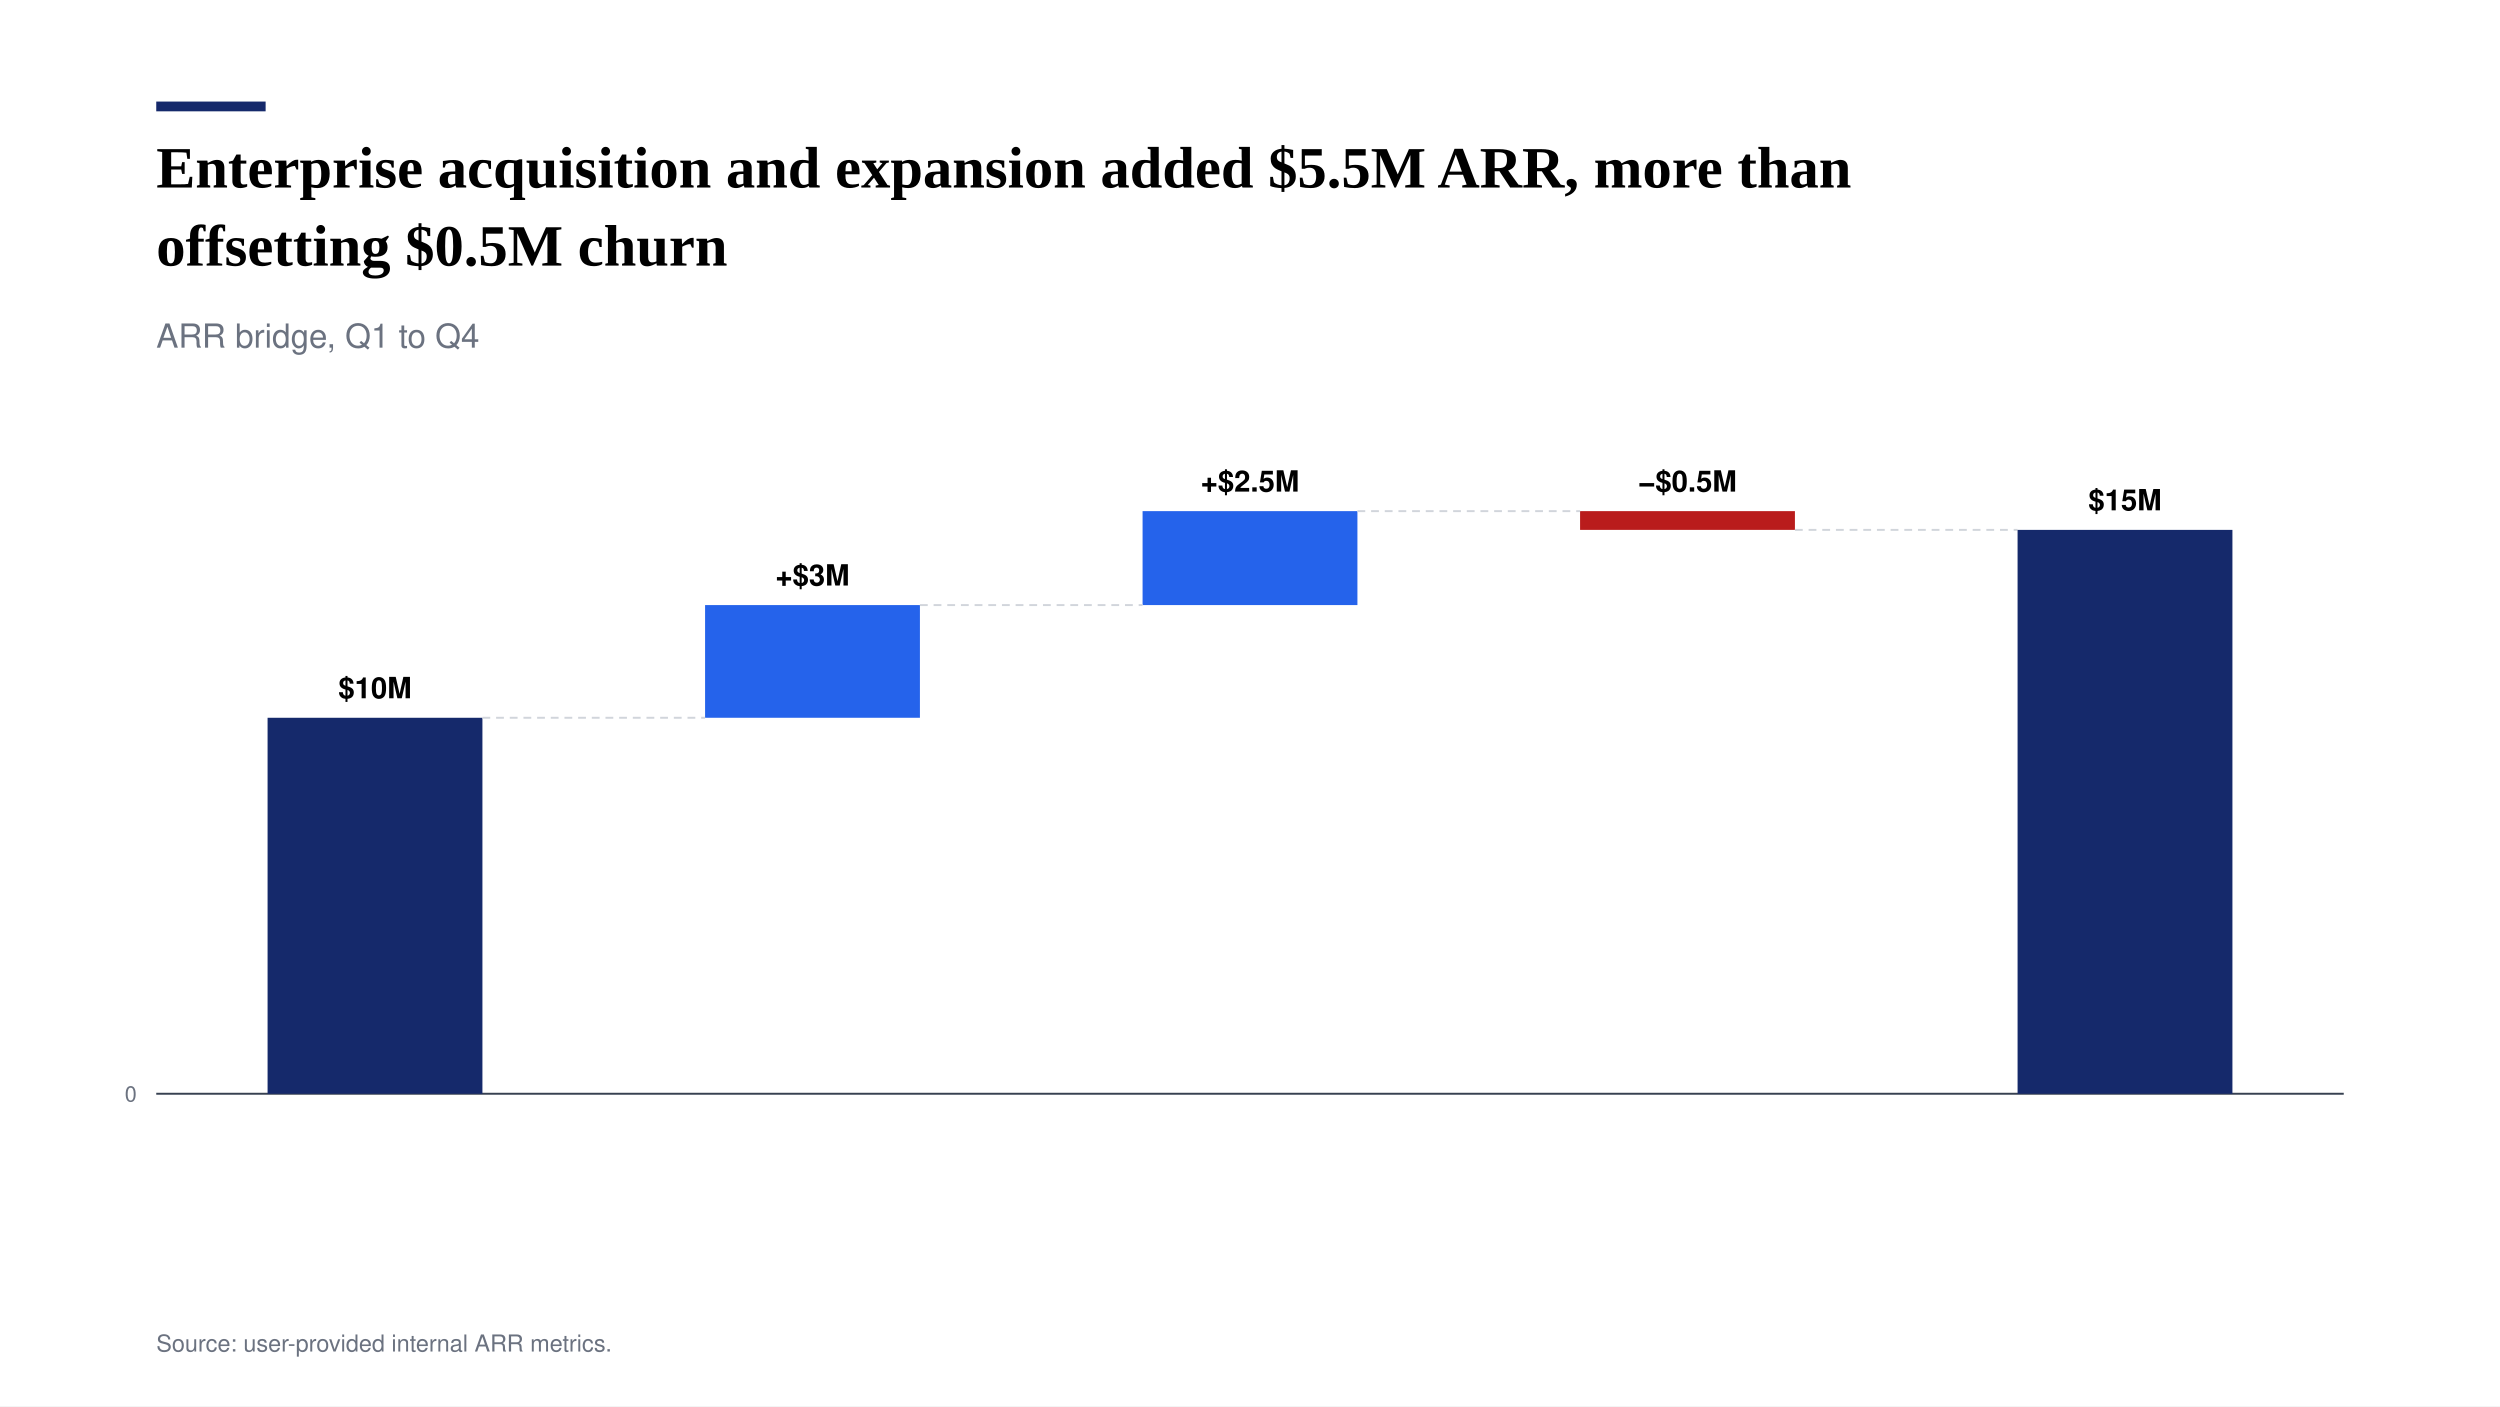
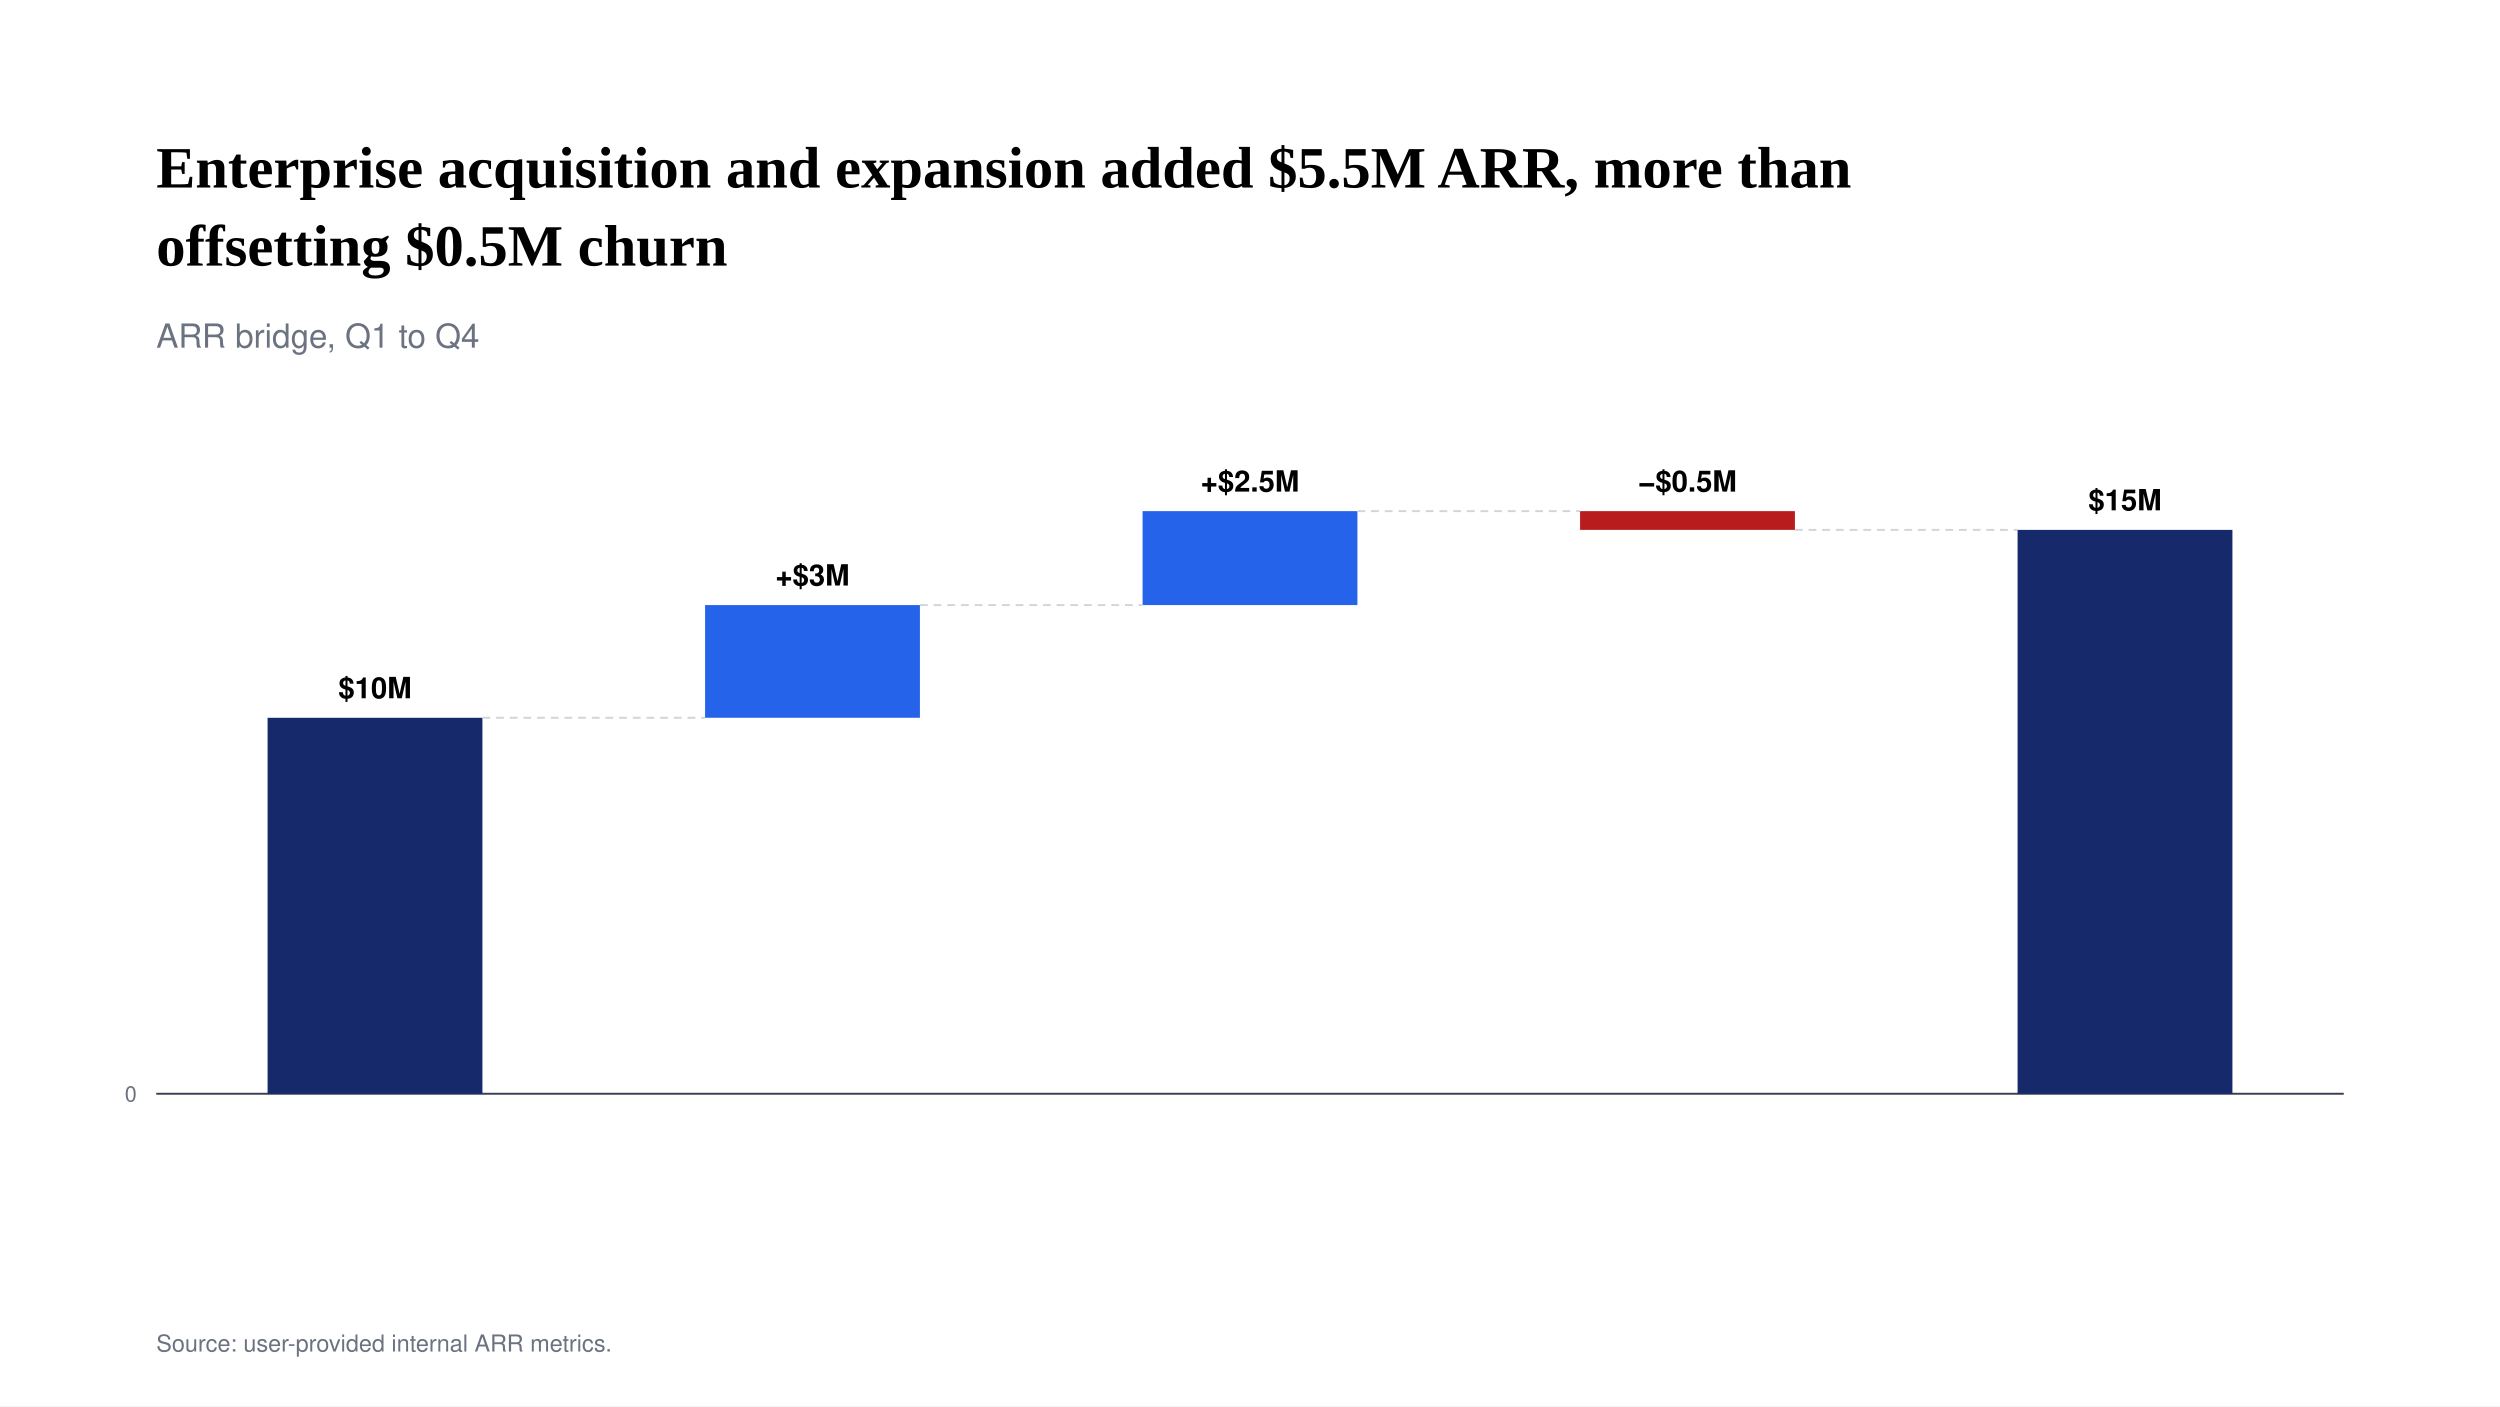
<svg xmlns="http://www.w3.org/2000/svg" viewBox="0 0 1280 720" width="1280" height="720" role="img" aria-label="Enterprise acquisition and expansion added $5.5M ARR, more than offsetting $0.5M churn">
  <rect width="1280" height="720" fill="#FFFFFF" />
-   <rect x="80.0" y="52.0" width="56.0" height="5.0" fill="#15296B" stroke="none" />
  <text x="80.0" y="96.0" font-family="Georgia, 'Times New Roman', 'Hiragino Mincho ProN', 'Yu Mincho', serif" font-size="30" fill="#000000" font-weight="bold" text-anchor="start">Enterprise acquisition and expansion added $5.5M ARR, more than</text>
  <text x="80.0" y="136.0" font-family="Georgia, 'Times New Roman', 'Hiragino Mincho ProN', 'Yu Mincho', serif" font-size="30" fill="#000000" font-weight="bold" text-anchor="start">offsetting $0.5M churn</text>
  <text x="80.0" y="178.0" font-family="'Helvetica Neue', Helvetica, Arial, 'Hiragino Sans', 'Yu Gothic', 'Noto Sans JP', 'Meiryo', sans-serif" font-size="17" fill="#6B7280" font-weight="normal" text-anchor="start">ARR bridge, Q1 to Q4</text>
  <line x1="80.0" y1="560.0" x2="1200.0" y2="560.0" stroke="#374151" />
  <text x="70.0" y="564.0" font-family="'Helvetica Neue', Helvetica, Arial, 'Hiragino Sans', 'Yu Gothic', 'Noto Sans JP', 'Meiryo', sans-serif" font-size="11" fill="#6B7280" font-weight="normal" text-anchor="end">0</text>
  <rect x="137.0" y="367.5" width="110.0" height="192.5" fill="#15296B" stroke="none" />
  <text x="192.0" y="357.5" font-family="'Helvetica Neue', Helvetica, Arial, 'Hiragino Sans', 'Yu Gothic', 'Noto Sans JP', 'Meiryo', sans-serif" font-size="15" fill="#000000" font-weight="bold" text-anchor="middle">$10M</text>
  <text x="192.0" y="582.0" font-family="'Helvetica Neue', Helvetica, Arial, 'Hiragino Sans', 'Yu Gothic', 'Noto Sans JP', 'Meiryo', sans-serif" font-size="13" fill="#374151" font-weight="normal" text-anchor="middle" />
  <rect x="361.0" y="309.8" width="110.0" height="57.7" fill="#2563EB" stroke="none" />
  <text x="416.0" y="299.8" font-family="'Helvetica Neue', Helvetica, Arial, 'Hiragino Sans', 'Yu Gothic', 'Noto Sans JP', 'Meiryo', sans-serif" font-size="15" fill="#000000" font-weight="bold" text-anchor="middle">+$3M</text>
  <text x="416.0" y="582.0" font-family="'Helvetica Neue', Helvetica, Arial, 'Hiragino Sans', 'Yu Gothic', 'Noto Sans JP', 'Meiryo', sans-serif" font-size="13" fill="#374151" font-weight="normal" text-anchor="middle" />
  <text x="416.0" y="598.0" font-family="'Helvetica Neue', Helvetica, Arial, 'Hiragino Sans', 'Yu Gothic', 'Noto Sans JP', 'Meiryo', sans-serif" font-size="13" fill="#374151" font-weight="normal" text-anchor="middle" />
  <line x1="247.0" y1="367.5" x2="361.0" y2="367.5" stroke="#D1D5DB" stroke-dasharray="4 3" />
  <rect x="585.0" y="261.7" width="110.0" height="48.1" fill="#2563EB" stroke="none" />
  <text x="640.0" y="251.7" font-family="'Helvetica Neue', Helvetica, Arial, 'Hiragino Sans', 'Yu Gothic', 'Noto Sans JP', 'Meiryo', sans-serif" font-size="15" fill="#000000" font-weight="bold" text-anchor="middle">+$2.5M</text>
  <text x="640.0" y="582.0" font-family="'Helvetica Neue', Helvetica, Arial, 'Hiragino Sans', 'Yu Gothic', 'Noto Sans JP', 'Meiryo', sans-serif" font-size="13" fill="#374151" font-weight="normal" text-anchor="middle" />
  <text x="640.0" y="598.0" font-family="'Helvetica Neue', Helvetica, Arial, 'Hiragino Sans', 'Yu Gothic', 'Noto Sans JP', 'Meiryo', sans-serif" font-size="13" fill="#374151" font-weight="normal" text-anchor="middle" />
  <line x1="471.0" y1="309.8" x2="585.0" y2="309.8" stroke="#D1D5DB" stroke-dasharray="4 3" />
  <rect x="809.0" y="261.7" width="110.0" height="9.6" fill="#B91C1C" stroke="none" />
  <text x="864.0" y="251.7" font-family="'Helvetica Neue', Helvetica, Arial, 'Hiragino Sans', 'Yu Gothic', 'Noto Sans JP', 'Meiryo', sans-serif" font-size="15" fill="#000000" font-weight="bold" text-anchor="middle">−$0.5M</text>
  <text x="864.0" y="582.0" font-family="'Helvetica Neue', Helvetica, Arial, 'Hiragino Sans', 'Yu Gothic', 'Noto Sans JP', 'Meiryo', sans-serif" font-size="13" fill="#374151" font-weight="normal" text-anchor="middle" />
  <line x1="695.0" y1="261.7" x2="809.0" y2="261.7" stroke="#D1D5DB" stroke-dasharray="4 3" />
  <line x1="919.0" y1="271.3" x2="1033.0" y2="271.3" stroke="#D1D5DB" stroke-dasharray="4 3" />
  <rect x="1033.0" y="271.3" width="110.0" height="288.7" fill="#15296B" stroke="none" />
  <text x="1088.0" y="261.3" font-family="'Helvetica Neue', Helvetica, Arial, 'Hiragino Sans', 'Yu Gothic', 'Noto Sans JP', 'Meiryo', sans-serif" font-size="15" fill="#000000" font-weight="bold" text-anchor="middle">$15M</text>
  <text x="1088.0" y="582.0" font-family="'Helvetica Neue', Helvetica, Arial, 'Hiragino Sans', 'Yu Gothic', 'Noto Sans JP', 'Meiryo', sans-serif" font-size="13" fill="#374151" font-weight="normal" text-anchor="middle" />
  <text x="80.0" y="630.0" font-family="'Helvetica Neue', Helvetica, Arial, 'Hiragino Sans', 'Yu Gothic', 'Noto Sans JP', 'Meiryo', sans-serif" font-size="16" fill="#15296B" font-weight="600" text-anchor="start" />
  <text x="80.0" y="692.0" font-family="'Helvetica Neue', Helvetica, Arial, 'Hiragino Sans', 'Yu Gothic', 'Noto Sans JP', 'Meiryo', sans-serif" font-size="12" fill="#6B7280" font-weight="normal" text-anchor="start">Source: user-provided internal ARR metrics.</text>
</svg>
